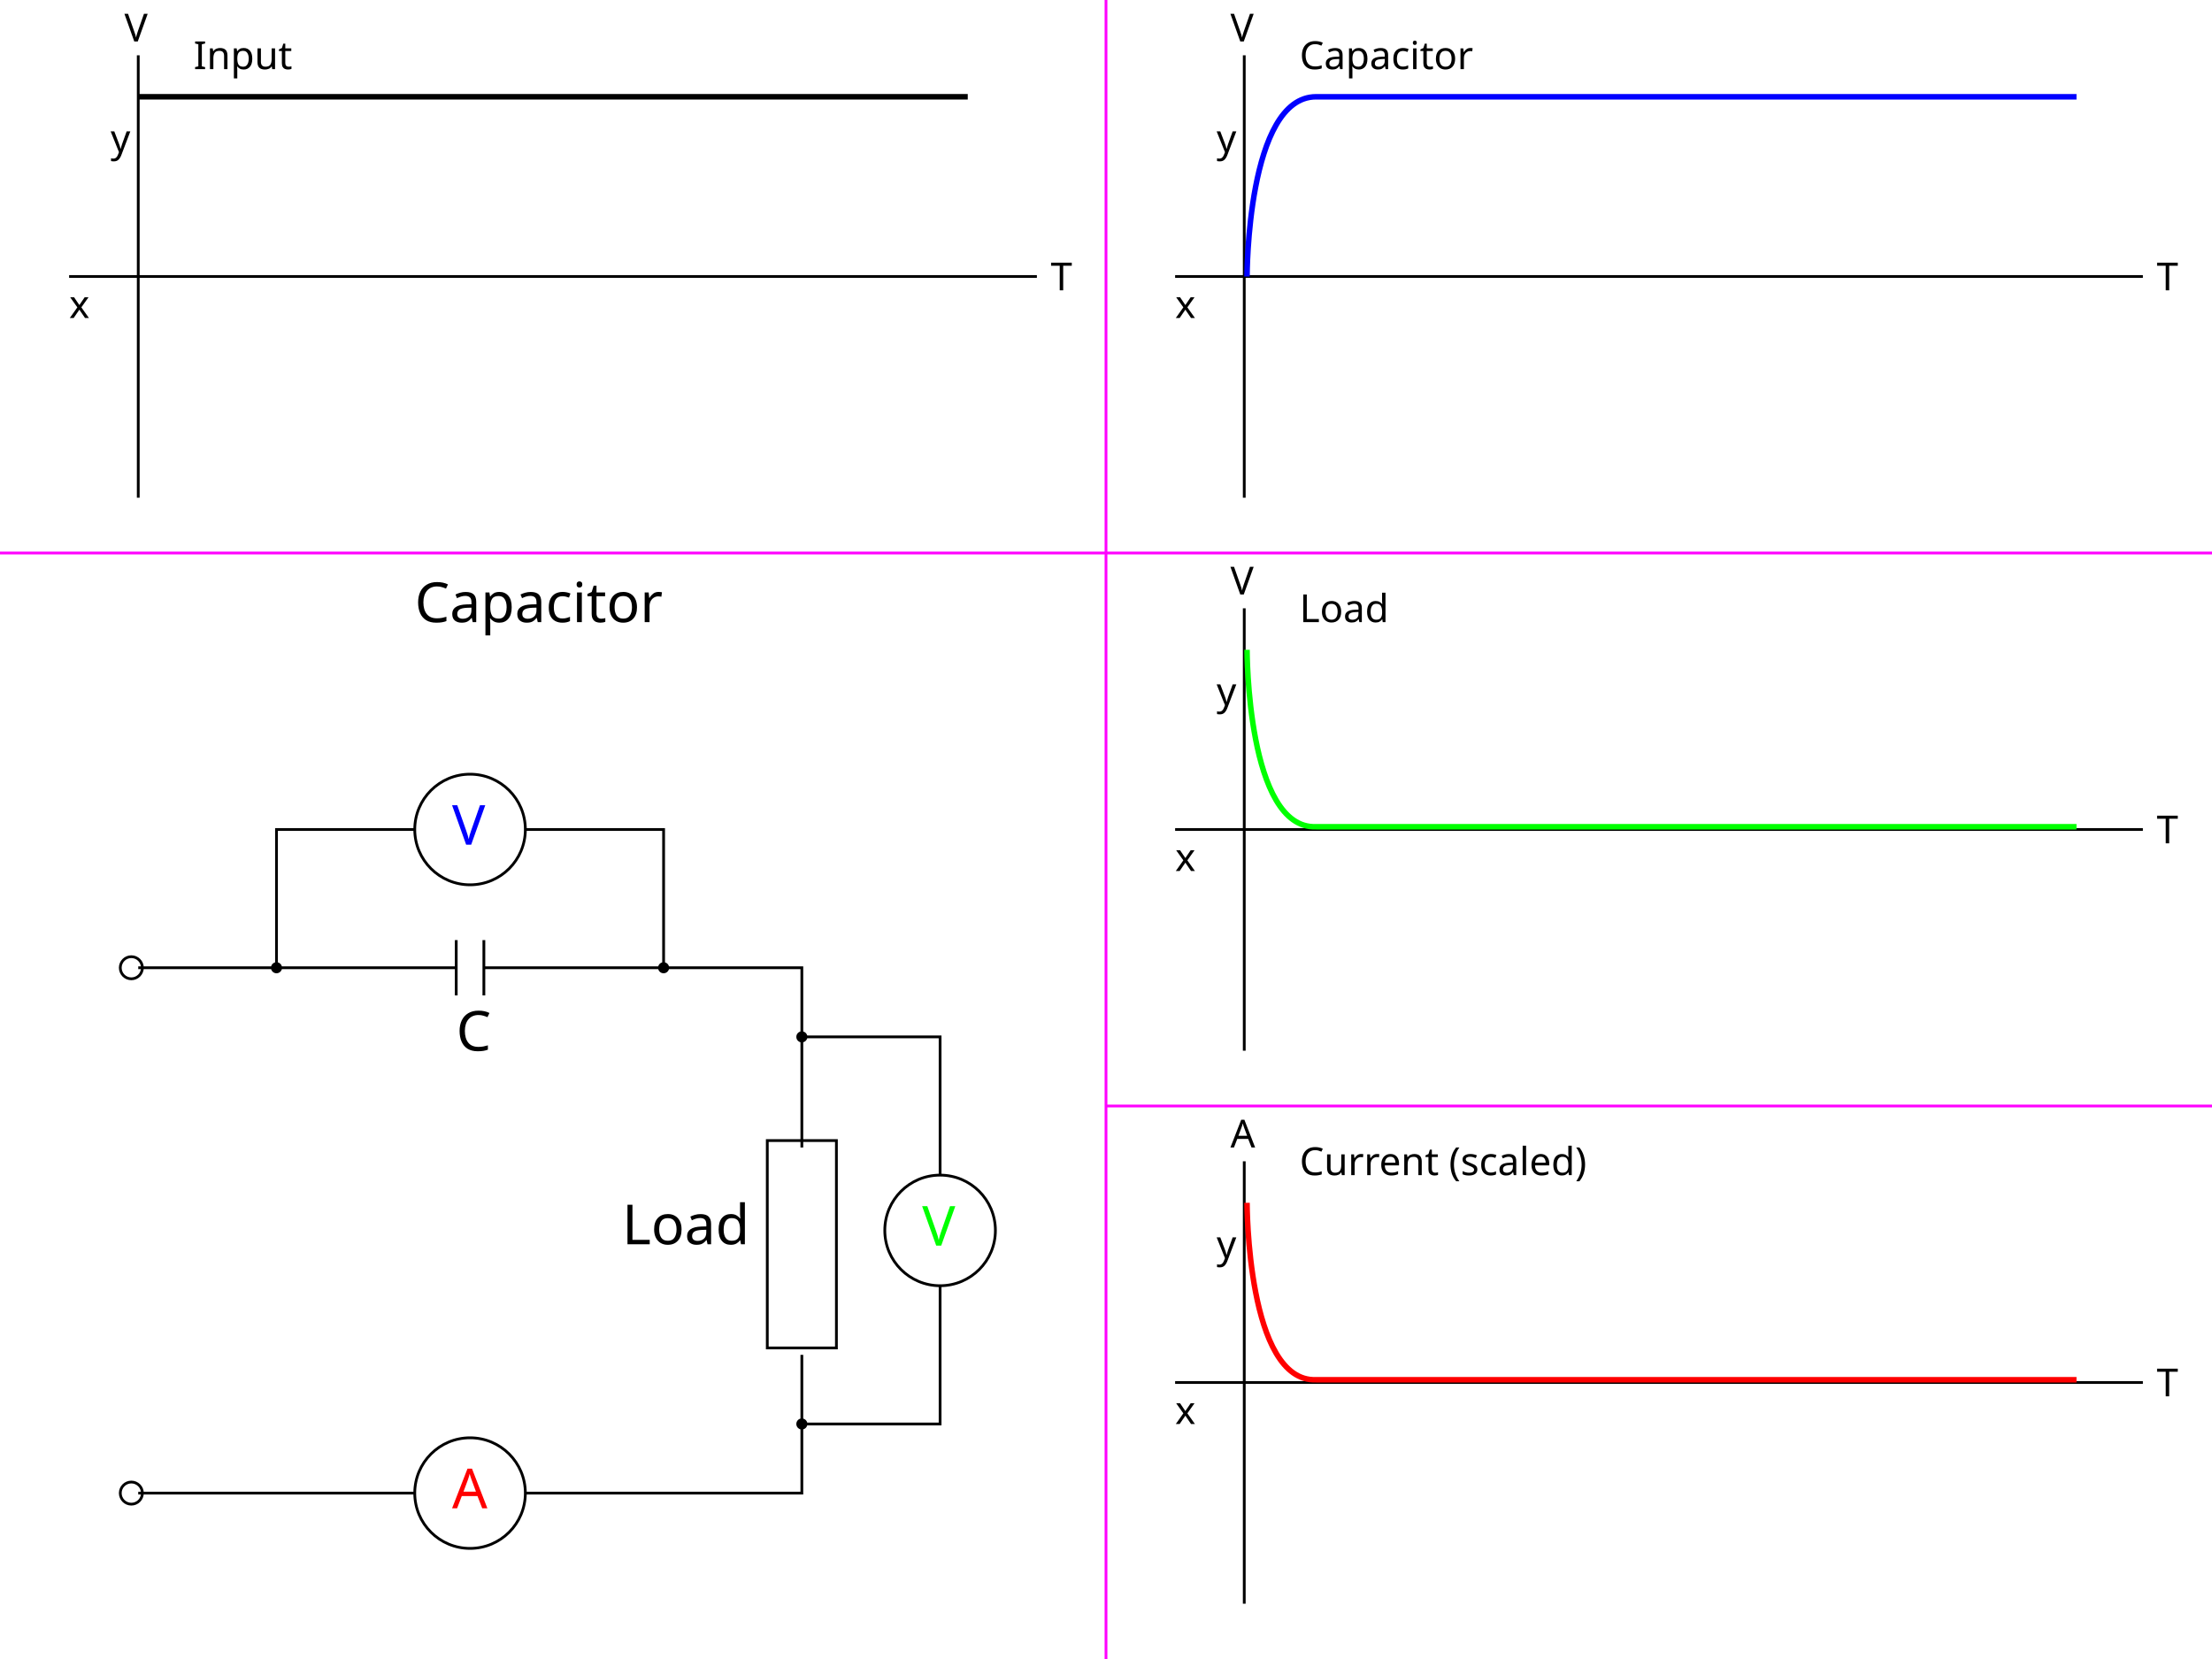
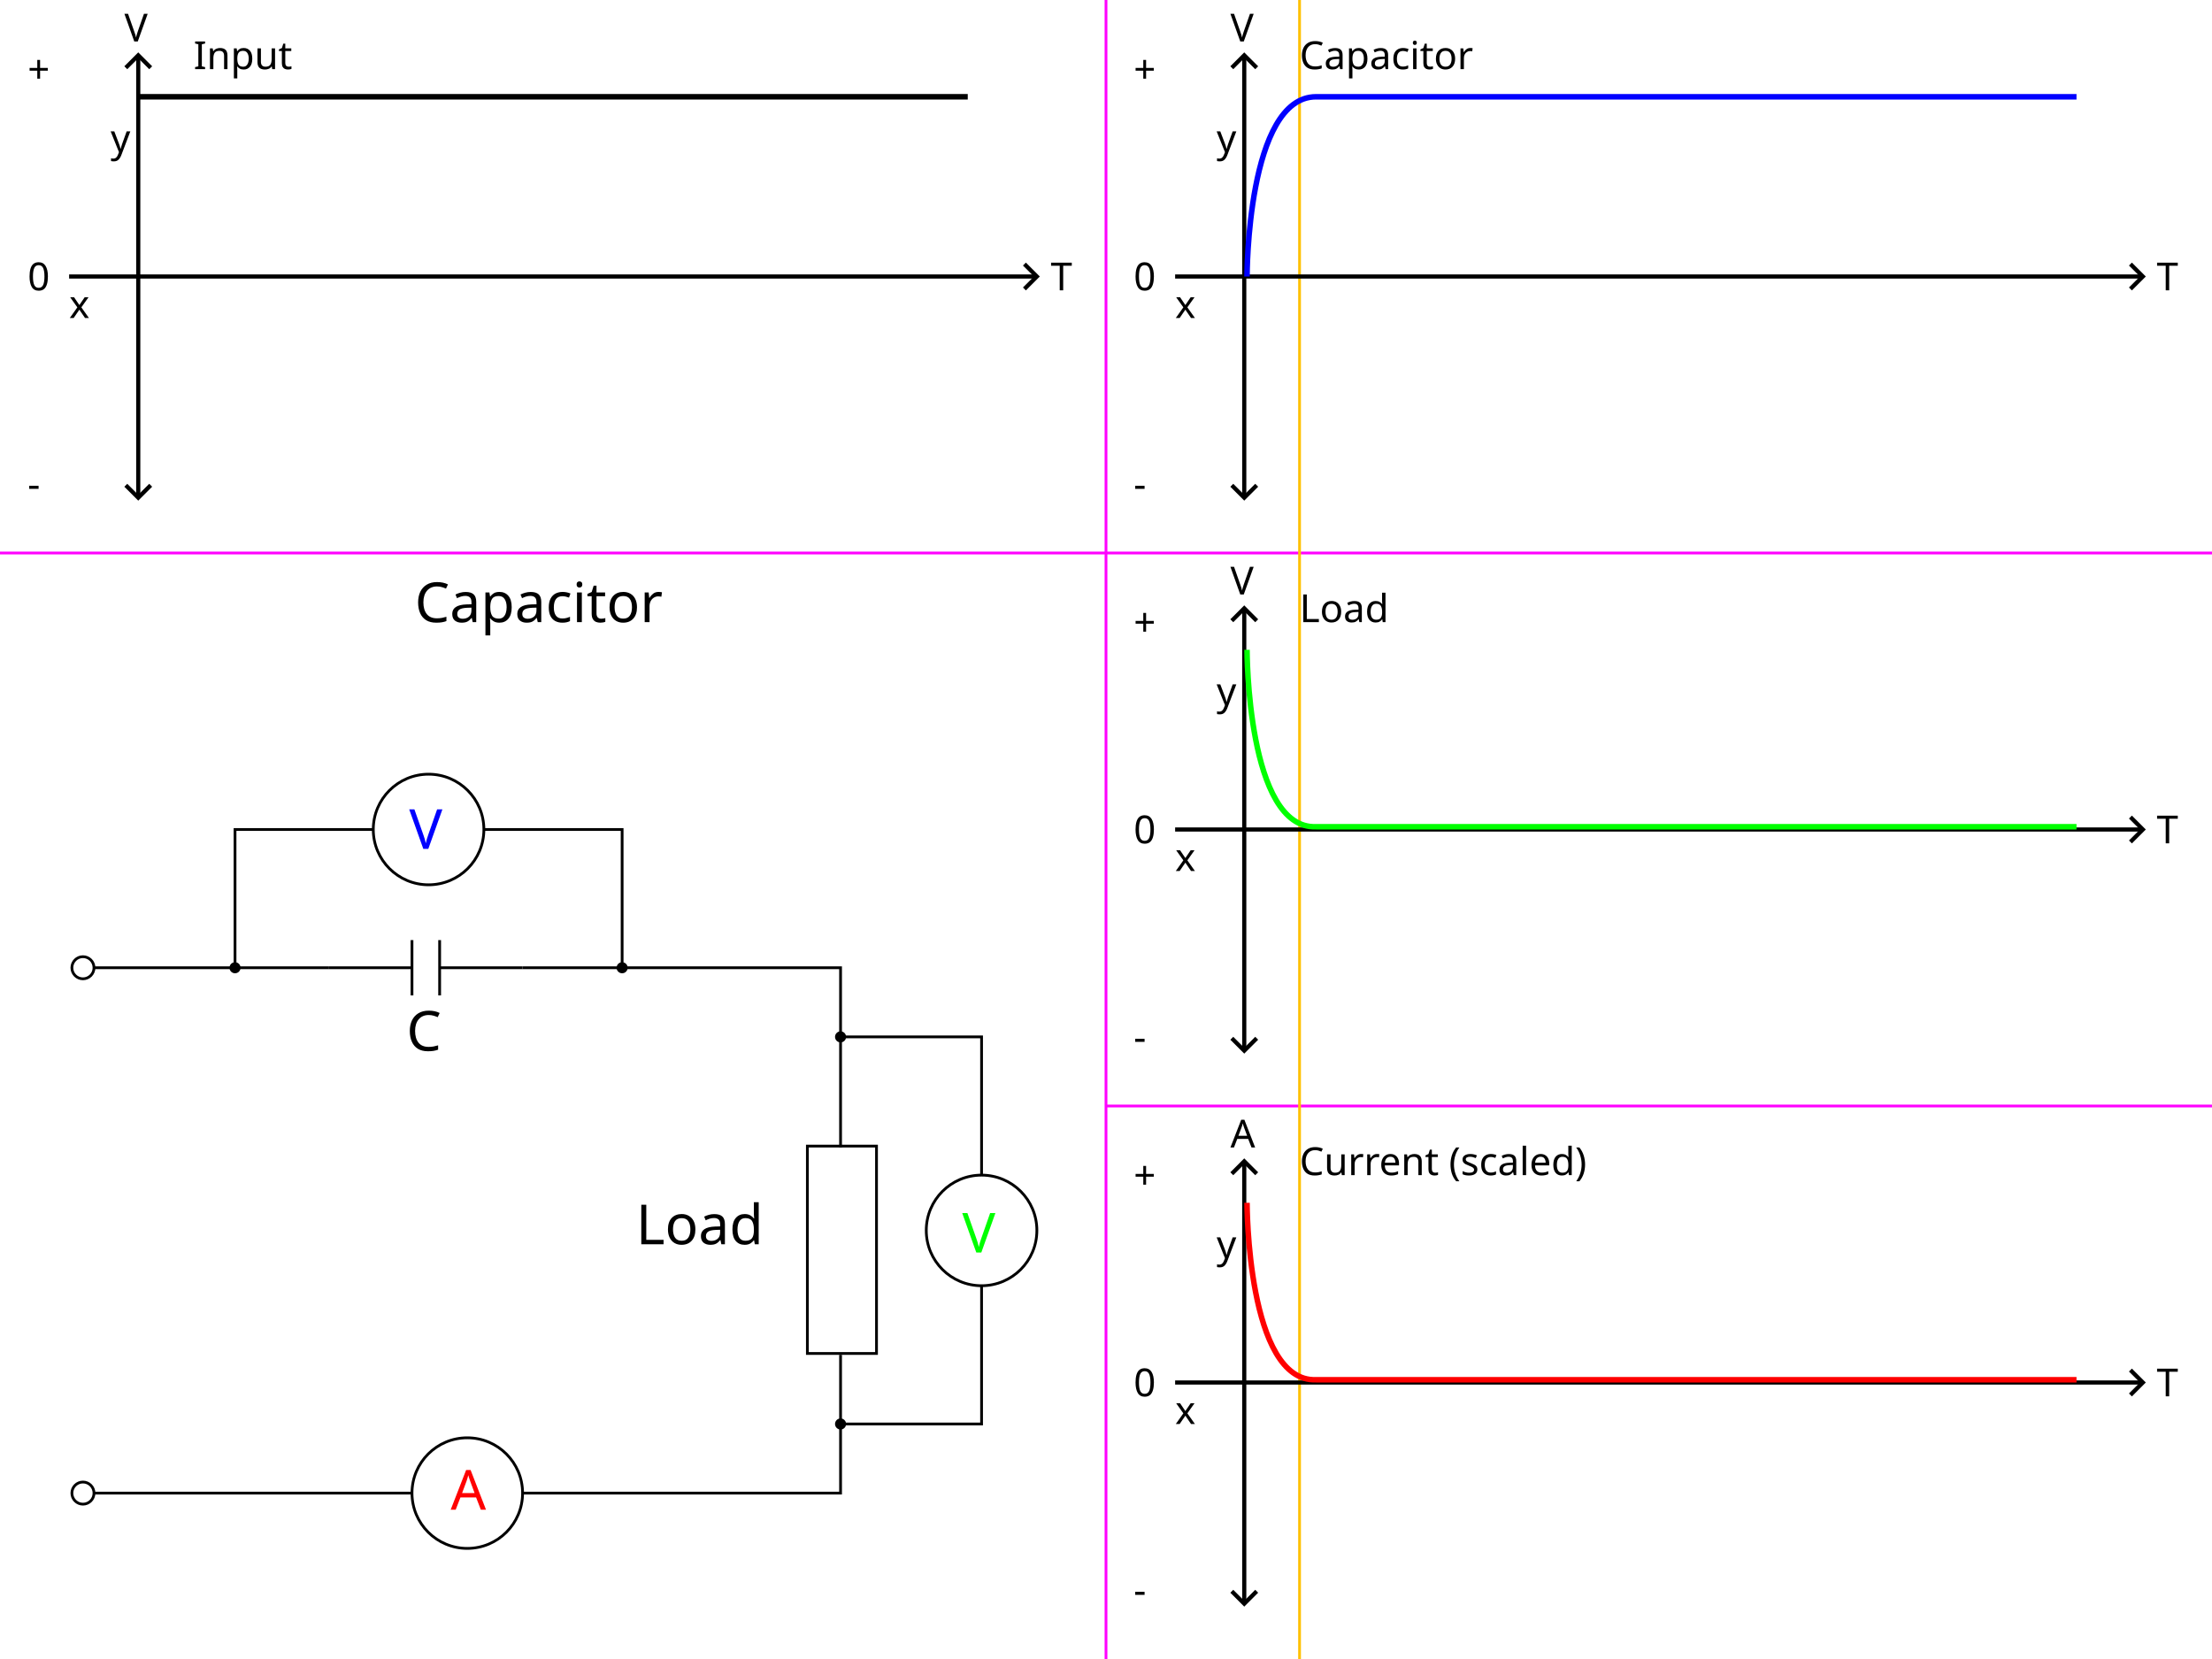
- <svg xmlns="http://www.w3.org/2000/svg" id="svg1" version="1.1" viewBox="0 0 800 600" preserveAspectRatio="xMidYMid" fill-rule="evenodd" width="800" height="600">
+ <svg xmlns="http://www.w3.org/2000/svg" xmlns:xlink="http://www.w3.org/1999/xlink" id="svg1" version="1.1" viewBox="0 0 800 600" width="800" height="600" preserveAspectRatio="xMidYMid" fill-rule="evenodd">
+   <defs>
+     <marker id="arrow_head" style="overflow:visible" viewBox="0 0 4 6" markerWidth="4" markerHeight="6" refX="left" refY="center" orient="auto-start-reverse" preserveAspectRatio="xMidYMid">
+       <path style="fill:none;stroke:context-stroke;stroke-width:1;stroke-linecap:butt" d="M -3,-3 L 0,0 L -3,3" id="path5759">
+             </path>
+     </marker>
+     <circle id="big_contact" cx="0" cy="0" r="4" style="fill:none;fill-opacity:1;stroke:#000000;stroke-width:1;stroke-opacity:1">
+         </circle>
+     <circle id="small_contact" cx="0" cy="0" r="2" style="fill:#000000;">
+         </circle>
+     <circle id="meter" cx="0" cy="0" r="20" style="fill:none;fill-opacity:1;stroke:#000000;stroke-width:1;stroke-opacity:1">
+         </circle>
+     <g id="coordinate_system">
+       <path id="axis_x_line" d="M 25,100 H 375" style="fill:none;fill-opacity:1;stroke:#000000;stroke-width:1.5;stroke-opacity:1;marker-end:url(#arrow_head)">
+             </path>
+       <path id="axis_y_line" d="M 50,20 V 180" style="fill:none;fill-opacity:1;stroke:#000000;stroke-width:1.5;stroke-opacity:1;marker-end:url(#arrow_head);marker-start:url(#arrow_head)">
+             </path>
+       <text id="axis_x_text" x="25" y="115" font-family="Ubuntu" font-size="14" font-weight="norm" fill="#000000">
+         <tspan>x</tspan>
+       </text>
+       <text id="axis_y_text" x="40" y="55" font-family="Ubuntu" font-size="14" font-weight="norm" fill="#000000">
+         <tspan>y</tspan>
+       </text>
+       <text id="axis_x_unit" x="380" y="105" font-family="Ubuntu" font-size="14" font-weight="norm" fill="#000000">
+         <tspan>T</tspan>
+       </text>
+       <text id="zero_value" x="10" y="105" font-family="Ubuntu" font-size="14" font-weight="norm" fill="#000000">
+         <tspan>0</tspan>
+       </text>
+       <text id="plus_value" x="10" y="30" font-family="Ubuntu" font-size="14" font-weight="norm" fill="#000000">
+         <tspan>+</tspan>
+       </text>
+       <text id="minus_value" x="10" y="180" font-family="Ubuntu" font-size="14" font-weight="norm" fill="#000000">
+         <tspan>-</tspan>
+       </text>
+     </g>
+     <path id="reference_wave" d="m 1 0                c 30 -70, 50 -70, 80 0                s 50 70, 80 0                s 50 -70, 80 0                s 50 70, 80 0" style="fill:none;fill-opacity:1;stroke:#000000;stroke-width:1;stroke-opacity:1;stroke-dasharray:3, 3">
+         </path>
+     <g id="circuit_elements">
+       <text id="load_text" x="200" y="200" font-family="Ubuntu" font-size="20" font-weight="norm" fill="#000000">
+         <tspan>Load</tspan>
+       </text>
+       <rect id="load" x="262" y="164.5" width="25" height="75" style="fill:none;fill-opacity:1;stroke:#000000;stroke-width:1;stroke-opacity:1">
+             </rect>
+       <path id="conductors" d="M 4,100 h 85 m 70,0 h 115 v 65                    m 0,75 v 50 h -115 m -40,0 h -115                    M 55,100 v -50 h 50 m 40,0 h 50 v 50                    M 275,125 h 50 v 50 m 0,40 v 50 h -50" style="fill:none;fill-opacity:1;stroke:#000000;stroke-width:1;stroke-opacity:1">
+             </path>
+       <g id="contact_points">
+         <use xlink:href="#big_contact" x="0" y="100" />
+         <use xlink:href="#big_contact" x="0" y="290" />
+         <use xlink:href="#small_contact" x="55" y="100" />
+         <use xlink:href="#small_contact" x="195" y="100" />
+         <use xlink:href="#small_contact" x="274" y="125" />
+         <use xlink:href="#small_contact" x="274" y="265" />
+       </g>
+       <g id="meters">
+         <use xlink:href="#meter" x="125" y="50" />
+         <use xlink:href="#meter" x="325" y="195" />
+         <use xlink:href="#meter" x="139" y="290" />
+         <text id="voltmeter1_letter" x="118" y="57" font-family="Ubuntu" font-size="20" font-weight="norm" fill="#0000ff">
+           <tspan>V</tspan>
+         </text>
+         <text id="voltmeter2_letter" x="318" y="203" font-family="Ubuntu" font-size="20" font-weight="norm" fill="#00ff00">
+           <tspan>V</tspan>
+         </text>
+         <text id="ampermeter_letter" x="133" y="296" font-family="Ubuntu" font-size="20" font-weight="norm" fill="#ff0000">
+           <tspan>A</tspan>
+         </text>
+       </g>
+     </g>
+   </defs>
  <g id="page1">
    <g id="layer1" style="display:inline">
      <rect id="white_background" x="0" y="0" width="800" height="600" fill="white">
            </rect>
      <path id="horiz guide 1" d="M 0,200 H 800" style="fill:none;fill-opacity:1;stroke:#ff00ff;stroke-width:1;stroke-opacity:1">
            </path>
      <path id="horiz guide 2" d="M 400,400 H 800" style="fill:none;fill-opacity:1;stroke:#ff00ff;stroke-width:1;stroke-opacity:1">
            </path>
      <path id="vert guide 1" d="M 400,0 V 600" style="fill:none;fill-opacity:1;stroke:#ff00ff;stroke-width:1;stroke-opacity:1">
            </path>
+       <path id="vert guide 2" d="M 470,0 V 600" style="fill:none;fill-opacity:1;stroke:#ffc000;stroke-width:1;stroke-opacity:1">
+             </path>
    </g>
    <g id="layer2" style="display:inline">
-       <g id="axis_x">
-         <path id="axis_x_line" d="M 25,100 H 375" style="fill:none;fill-opacity:1;stroke:#000000;stroke-width:1;stroke-opacity:1">
-                 </path>
-         <text id="axis_x_text" x="25" y="115" font-family="Ubuntu" font-size="14" font-weight="norm" fill="#000000">
-           <tspan>x</tspan>
-         </text>
-         <text id="axis_x_unit" x="380" y="105" font-family="Ubuntu" font-size="14" font-weight="norm" fill="#000000">
-           <tspan>T</tspan>
-         </text>
-       </g>
-       <g id="axis_y">
-         <path id="axis_y_line" d="M 50,20 V 180" style="fill:none;fill-opacity:1;stroke:#000000;stroke-width:1;stroke-opacity:1">
-                 </path>
-         <text id="axis_y_text" x="40" y="55" font-family="Ubuntu" font-size="14" font-weight="norm" fill="#000000">
-           <tspan>y</tspan>
-         </text>
-         <text id="axis_y_unit" x="45" y="15" font-family="Ubuntu" font-size="14" font-weight="norm" fill="#000000">
-           <tspan>V</tspan>
-         </text>
-       </g>
+       <use xlink:href="#coordinate_system" x="0" y="0" />
+       <text id="axis_y_unit" x="45" y="15" font-family="Ubuntu" font-size="14" font-weight="norm" fill="#000000">
+         <tspan>V</tspan>
+       </text>
    </g>
    <g id="layer3" style="display:inline">
-       <g id="axis_x">
-         <path id="axis_x_line" d="M 425,100 H 775" style="fill:none;fill-opacity:1;stroke:#000000;stroke-width:1;stroke-opacity:1">
-                 </path>
-         <text id="axis_x_text" x="425" y="115" font-family="Ubuntu" font-size="14" font-weight="norm" fill="#000000">
-           <tspan>x</tspan>
-         </text>
-         <text id="axis_x_unit" x="780" y="105" font-family="Ubuntu" font-size="14" font-weight="norm" fill="#000000">
-           <tspan>T</tspan>
-         </text>
-       </g>
-       <g id="axis_y">
-         <path id="axis_y_line" d="M 450,20 V 180" style="fill:none;fill-opacity:1;stroke:#000000;stroke-width:1;stroke-opacity:1">
-                 </path>
-         <text id="axis_y_text" x="440" y="55" font-family="Ubuntu" font-size="14" font-weight="norm" fill="#000000">
-           <tspan>y</tspan>
-         </text>
-         <text id="axis_y_unit" x="445" y="15" font-family="Ubuntu" font-size="14" font-weight="norm" fill="#000000">
-           <tspan>V</tspan>
-         </text>
-       </g>
+       <use xlink:href="#coordinate_system" x="400" y="0" />
+       <text id="axis_y_unit" x="445" y="15" font-family="Ubuntu" font-size="14" font-weight="norm" fill="#000000">
+         <tspan>V</tspan>
+       </text>
    </g>
    <g id="layer4" style="display:inline">
-       <g id="axis_x">
-         <path id="axis_x_line" d="M 425,300 H 775" style="fill:none;fill-opacity:1;stroke:#000000;stroke-width:1;stroke-opacity:1">
-                 </path>
-         <text id="axis_x_text" x="425" y="315" font-family="Ubuntu" font-size="14" font-weight="norm" fill="#000000">
-           <tspan>x</tspan>
-         </text>
-         <text id="axis_x_unit" x="780" y="305" font-family="Ubuntu" font-size="14" font-weight="norm" fill="#000000">
-           <tspan>T</tspan>
-         </text>
-       </g>
-       <g id="axis_y">
-         <path id="axis_y_line" d="M 450,220 V 380" style="fill:none;fill-opacity:1;stroke:#000000;stroke-width:1;stroke-opacity:1">
-                 </path>
-         <text id="axis_y_text" x="440" y="255" font-family="Ubuntu" font-size="14" font-weight="norm" fill="#000000">
-           <tspan>y</tspan>
-         </text>
-         <text id="axis_y_unit" x="445" y="215" font-family="Ubuntu" font-size="14" font-weight="norm" fill="#000000">
-           <tspan>V</tspan>
-         </text>
-       </g>
+       <use xlink:href="#coordinate_system" x="400" y="200" />
+       <text id="axis_y_unit" x="445" y="215" font-family="Ubuntu" font-size="14" font-weight="norm" fill="#000000">
+         <tspan>V</tspan>
+       </text>
    </g>
    <g id="layer5" style="display:inline">
-       <g id="axis_x">
-         <path id="axis_x_line" d="M 425,500 H 775" style="fill:none;fill-opacity:1;stroke:#000000;stroke-width:1;stroke-opacity:1">
-                 </path>
-         <text id="axis_x_text" x="425" y="515" font-family="Ubuntu" font-size="14" font-weight="norm" fill="#000000">
-           <tspan>x</tspan>
-         </text>
-         <text id="axis_x_unit" x="780" y="505" font-family="Ubuntu" font-size="14" font-weight="norm" fill="#000000">
-           <tspan>T</tspan>
-         </text>
-       </g>
-       <g id="axis_y">
-         <path id="axis_y_line" d="M 450,420 V 580" style="fill:none;fill-opacity:1;stroke:#000000;stroke-width:1;stroke-opacity:1">
-                 </path>
-         <text id="axis_y_text" x="440" y="455" font-family="Ubuntu" font-size="14" font-weight="norm" fill="#000000">
-           <tspan>y</tspan>
-         </text>
-         <text id="axis_y_unit" x="445" y="415" font-family="Ubuntu" font-size="14" font-weight="norm" fill="#000000">
-           <tspan>A</tspan>
-         </text>
-       </g>
+       <use xlink:href="#coordinate_system" x="400" y="400" />
+       <text id="axis_y_unit" x="445" y="415" font-family="Ubuntu" font-size="14" font-weight="norm" fill="#000000">
+         <tspan>A</tspan>
+       </text>
    </g>
    <g id="layer6" style="display:inline">
      <text id="voltage_text" x="70" y="25" font-family="Ubuntu" font-size="14" font-weight="norm" fill="#000000">
        <tspan>Input</tspan>
      </text>
-       <path id="voltage_line" d="M 50,35 H 350" style="fill:none;fill-opacity:1;stroke:#000000;stroke-width:2;stroke-opacity:1">
+       <path id="voltage_wave" d="M 50,35 H 350" style="fill:none;fill-opacity:1;stroke:#000000;stroke-width:2;stroke-opacity:1">
            </path>
    </g>
    <g id="layer7" style="display:inline">
      <text id="voltage_text" x="470" y="25" font-family="Ubuntu" font-size="14" font-weight="norm" fill="#000000">
        <tspan>Capacitor</tspan>
      </text>
-       <path id="voltage_line" d="M 451,100 c 0,0 0,-65 25,-65 h 275" style="fill:none;fill-opacity:1;stroke:#0000ff;stroke-width:2;stroke-opacity:1">
+       <path id="voltage_wave" d="M 451,100 c 0,0 0,-65 25,-65 h 275" style="fill:none;fill-opacity:1;stroke:#0000ff;stroke-width:2;stroke-opacity:1">
            </path>
    </g>
    <g id="layer8" style="display:inline">
      <text id="voltage_text" x="470" y="225" font-family="Ubuntu" font-size="14" font-weight="norm" fill="#000000">
        <tspan>Load</tspan>
      </text>
-       <path id="voltage_line" d="M 451,235 c 0,0 0,65 25,64 h 275" style="fill:none;fill-opacity:1;stroke:#00ff00;stroke-width:2;stroke-opacity:1">
+       <path id="voltage_wave" d="M 451,235 c 0,0 0,65 25,64 h 275" style="fill:none;fill-opacity:1;stroke:#00ff00;stroke-width:2;stroke-opacity:1">
            </path>
    </g>
    <g id="layer9" style="display:inline">
-       <text id="voltage_text" x="470" y="425" font-family="Ubuntu" font-size="14" font-weight="norm" fill="#000000">
+       <text id="current_text" x="470" y="425" font-family="Ubuntu" font-size="14" font-weight="norm" fill="#000000">
        <tspan>Current (scaled)</tspan>
      </text>
-       <path id="current" d="M 451,435 c 0,0 0,65 25,64 h 275" style="fill:none;fill-opacity:1;stroke:#ff0000;stroke-width:2;stroke-opacity:1">
+       <path id="current_wave" d="M 451,435 c 0,0 0,65 25,64 h 275" style="fill:none;fill-opacity:1;stroke:#ff0000;stroke-width:2;stroke-opacity:1">
            </path>
    </g>
    <g id="layer10" style="display:inline">
+       <use xlink:href="#circuit_elements" x="30" y="250" />
      <text id="circuit_text" x="150" y="225" font-family="Ubuntu" font-size="20" font-weight="norm" fill="#000000">
        <tspan>Capacitor</tspan>
      </text>
-       <g id="circuit_elements">
-         <path id="symbol" d="M 165,350                        m 0,-10 v 20 m 10,-20 v 20 m 0,-10" style="fill:none;fill-opacity:1;stroke:#000000;stroke-width:1;stroke-opacity:1">
-                 </path>
-         <text id="symbol_text" x="165" y="380" font-family="Ubuntu" font-size="20" font-weight="norm" fill="#000000">
-           <tspan>C</tspan>
-         </text>
-         <rect id="load" x="277.5" y="412.5" width="25" height="75" style="fill:none;fill-opacity:1;stroke:#000000;stroke-width:1;stroke-opacity:1">
-                 </rect>
-         <text id="load_text" x="225" y="450" font-family="Ubuntu" font-size="20" font-weight="norm" fill="#000000">
-           <tspan>Load</tspan>
-         </text>
-         <path id="lines" d="M 50,350                        h 115 m 10,0 h 115 v 65 m 0,75                        v 50 h -100 m -40,0 h -100                        M 100,350                        v -50 h 50 m 40,0 h 50 v 50                        M 290,375                        h 50 v 50 m 0,40 v 50 h -50" style="fill:none;fill-opacity:1;stroke:#000000;stroke-width:1;stroke-opacity:1">
-                 </path>
-         <g id="points">
-           <circle cx="47.5" cy="350" r="4" style="fill:none;fill-opacity:1;stroke:#000000;stroke-width:1;stroke-opacity:1">
-                     </circle>
-           <circle cx="47.5" cy="540" r="4" style="fill:none;fill-opacity:1;stroke:#000000;stroke-width:1;stroke-opacity:1">
-                     </circle>
-           <circle cx="100" cy="350" r="2" style="fill:#000000;">
-                     </circle>
-           <circle cx="240" cy="350" r="2" style="fill:#000000;">
-                     </circle>
-           <circle cx="290" cy="375" r="2" style="fill:#000000;">
-                     </circle>
-           <circle cx="290" cy="515" r="2" style="fill:#000000;">
-                     </circle>
-         </g>
-         <g id="meters">
-           <circle id="voltmeter1" cx="170" cy="300" r="20" style="fill:none;fill-opacity:1;stroke:#000000;stroke-width:1;stroke-opacity:1">
-                     </circle>
-           <circle id="voltmeter2" cx="340" cy="445" r="20" style="fill:none;fill-opacity:1;stroke:#000000;stroke-width:1;stroke-opacity:1">
-                     </circle>
-           <circle id="ampermeter" cx="170" cy="540" r="20" style="fill:none;fill-opacity:1;stroke:#000000;stroke-width:1;stroke-opacity:1">
-                     </circle>
-           <text id="voltmeter1_text" x="163.5" y="305.5" font-family="Ubuntu" font-size="20" font-weight="norm" fill="#0000ff">
-             <tspan>V</tspan>
-           </text>
-           <text id="voltmeter2_text" x="333.5" y="450.5" font-family="Ubuntu" font-size="20" font-weight="norm" fill="#00ff00">
-             <tspan>V</tspan>
-           </text>
-           <text id="ampermeter_text" x="163.5" y="545.5" font-family="Ubuntu" font-size="20" font-weight="norm" fill="#ff0000">
-             <tspan>A</tspan>
-           </text>
-         </g>
-       </g>
+       <path id="symbol" d="M 119,350 h 30 m 0,-10 v 20 m 10,-20 v 20 m 0,-10 h 30" style="fill:none;fill-opacity:1;stroke:#000000;stroke-width:1;stroke-opacity:1">
+             </path>
+       <text id="symbol_letter" x="147" y="380" font-family="Ubuntu" font-size="20" font-weight="norm" fill="#000000">
+         <tspan>C</tspan>
+       </text>
    </g>
  </g>
</svg>
